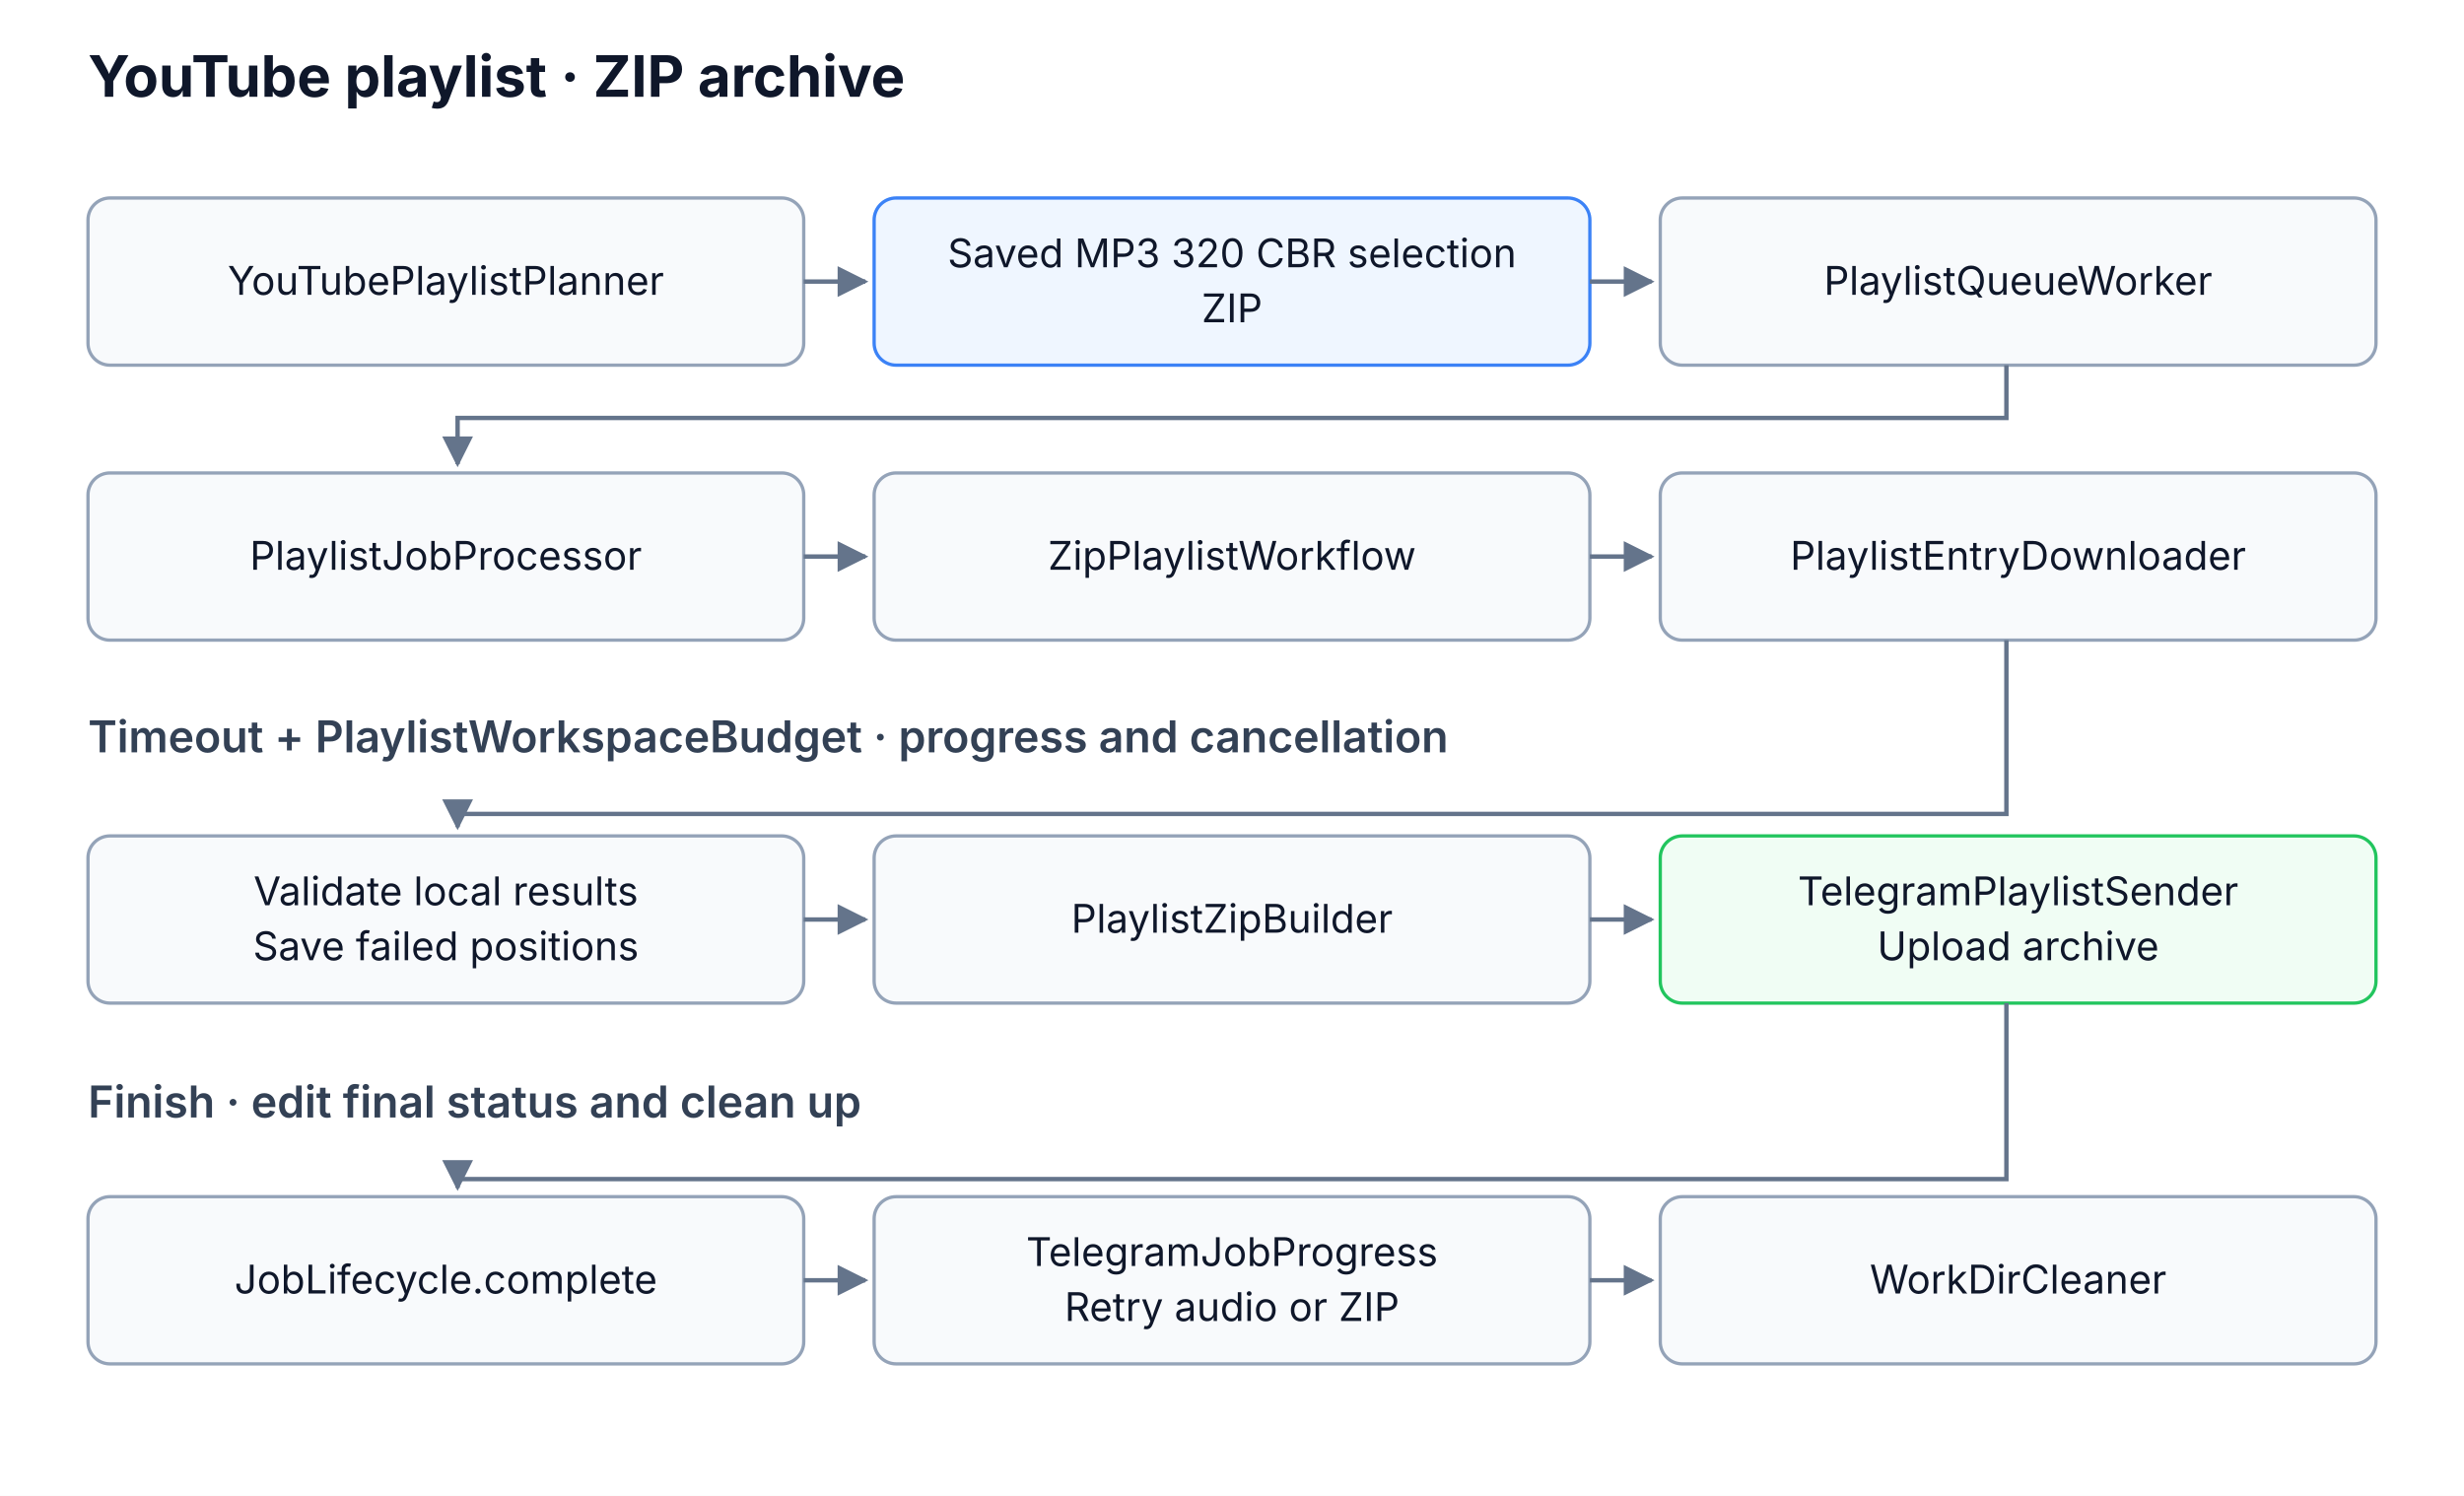
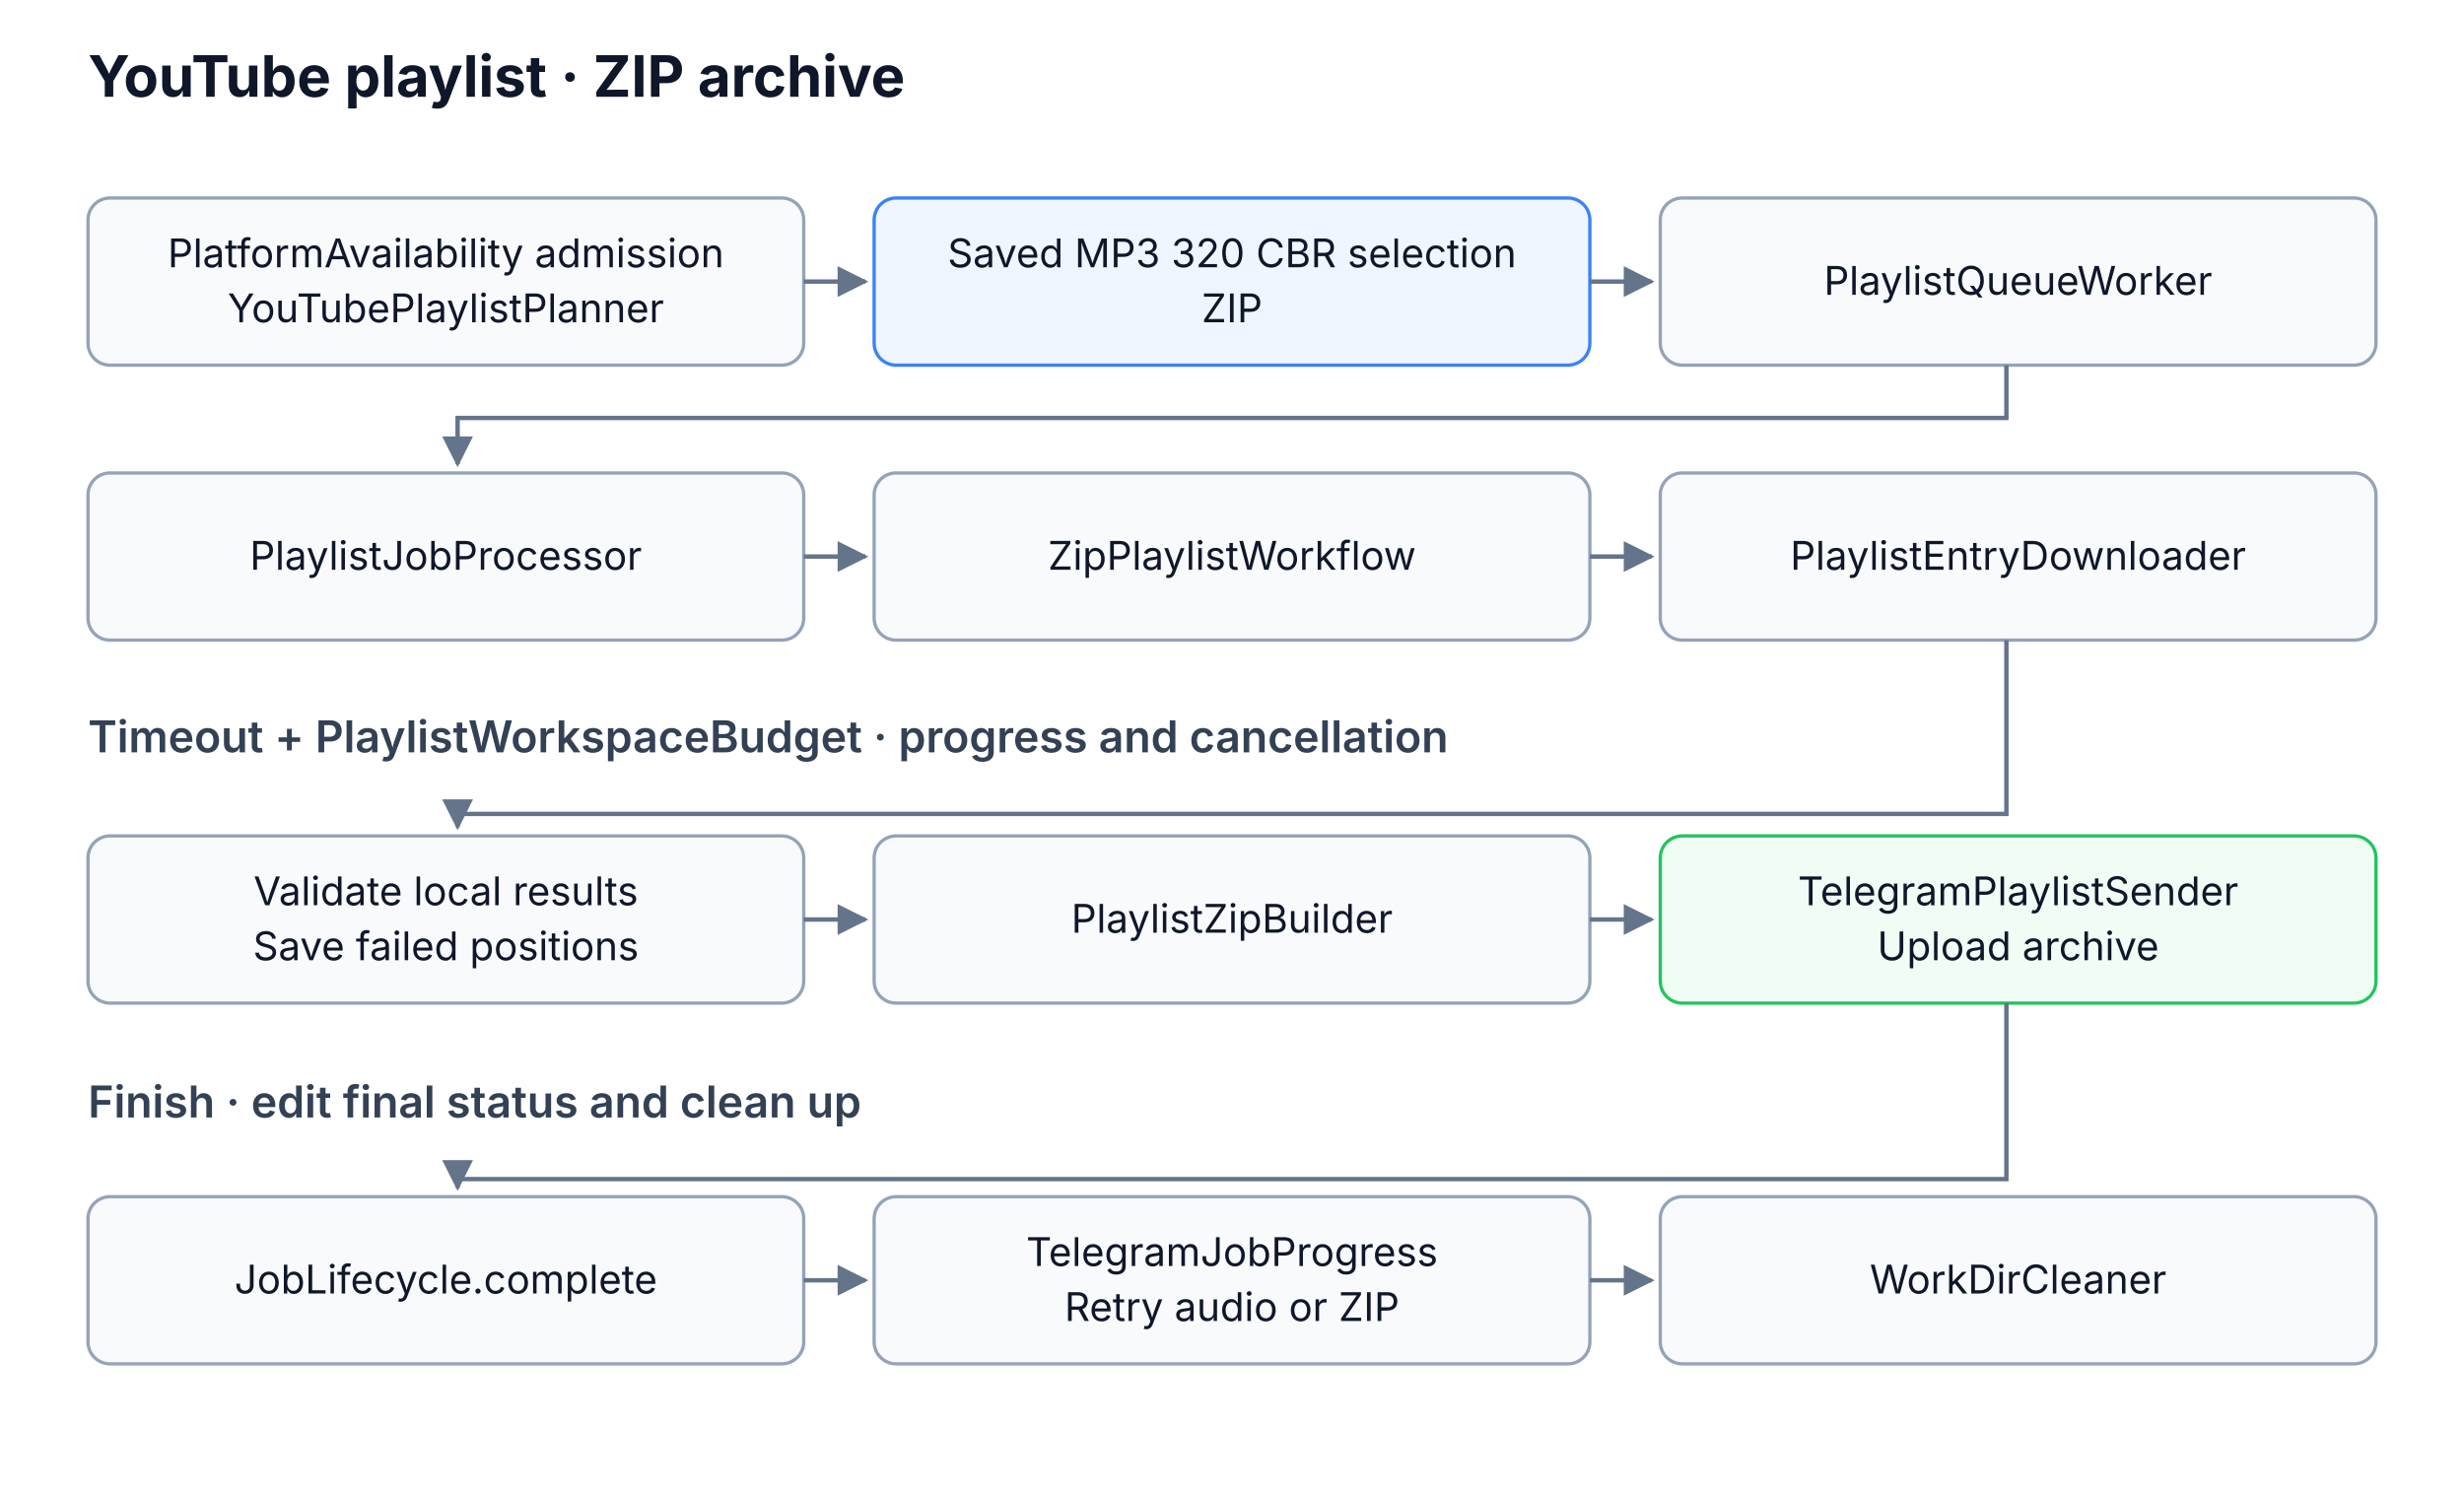
<svg xmlns="http://www.w3.org/2000/svg" width="1120" height="680" viewBox="0 0 1120 680" role="img" aria-labelledby="title description">
  <defs>
    <marker id="arrow" viewBox="0 0 10 10" refX="9" refY="5" markerWidth="7" markerHeight="7" orient="auto">
      <path d="M 0 0 L 10 5 L 0 10 z" fill="#64748b" />
    </marker>
    <style>
      text { font: 18px -apple-system, BlinkMacSystemFont, "Segoe UI", sans-serif; fill: #0f172a; }
      .title { font-size: 26px; font-weight: 700; }
      .stage { font-size: 20px; font-weight: 600; fill: #334155; }
      .box { fill: #f8fafc; stroke: #94a3b8; stroke-width: 1.5; }
      .store { fill: #eff6ff; stroke: #3b82f6; stroke-width: 1.5; }
      .external { fill: #f0fdf4; stroke: #22c55e; stroke-width: 1.5; }
      .arrow { fill: none; stroke: #64748b; stroke-width: 2; marker-end: url(#arrow); }
    </style>
  </defs>
  <rect width="1120" height="680" fill="#ffffff" />
  <text x="40" y="44" class="title">YouTube playlist · ZIP archive</text>
  <rect x="40.0" y="90" width="325.333" height="76" rx="10" class="box" />
-   <text x="202.667" y="134.0" text-anchor="middle">YouTubePlaylistPlanner</text>
+   <text x="202.667" y="121.5" text-anchor="middle">PlatformAvailability admission</text>
+   <text x="202.667" y="146.5" text-anchor="middle">YouTubePlaylistPlanner</text>
  <path d="M 365.333 128 H 393.333" class="arrow" />
  <rect x="397.333" y="90" width="325.333" height="76" rx="10" class="store" />
  <text x="560.0" y="121.5" text-anchor="middle">Saved MP3 320 CBR selection</text>
  <text x="560.0" y="146.5" text-anchor="middle">ZIP</text>
  <path d="M 722.667 128 H 750.667" class="arrow" />
  <rect x="754.667" y="90" width="325.333" height="76" rx="10" class="box" />
  <text x="917.333" y="134.0" text-anchor="middle">PlaylistQueueWorker</text>
  <path d="M 912 166 V 190 H 208 V 211" class="arrow" />
  <rect x="40.0" y="215" width="325.333" height="76" rx="10" class="box" />
  <text x="202.667" y="259.0" text-anchor="middle">PlaylistJobProcessor</text>
  <path d="M 365.333 253 H 393.333" class="arrow" />
  <rect x="397.333" y="215" width="325.333" height="76" rx="10" class="box" />
  <text x="560.0" y="259.0" text-anchor="middle">ZipPlaylistWorkflow</text>
  <path d="M 722.667 253 H 750.667" class="arrow" />
  <rect x="754.667" y="215" width="325.333" height="76" rx="10" class="box" />
  <text x="917.333" y="259.0" text-anchor="middle">PlaylistEntryDownloader</text>
  <path d="M 912 291 V 370 H 208 V 376" class="arrow" />
  <text x="40" y="342" class="stage">Timeout + PlaylistWorkspaceBudget · progress and cancellation</text>
  <rect x="40.0" y="380" width="325.333" height="76" rx="10" class="box" />
  <text x="202.667" y="411.5" text-anchor="middle">Validate local results</text>
  <text x="202.667" y="436.5" text-anchor="middle">Save failed positions</text>
  <path d="M 365.333 418 H 393.333" class="arrow" />
  <rect x="397.333" y="380" width="325.333" height="76" rx="10" class="box" />
  <text x="560.0" y="424.0" text-anchor="middle">PlaylistZipBuilder</text>
  <path d="M 722.667 418 H 750.667" class="arrow" />
  <rect x="754.667" y="380" width="325.333" height="76" rx="10" class="external" />
  <text x="917.333" y="411.5" text-anchor="middle">TelegramPlaylistSender</text>
  <text x="917.333" y="436.5" text-anchor="middle">Upload archive</text>
  <path d="M 912 456 V 536 H 208 V 540" class="arrow" />
  <text x="40" y="508" class="stage">Finish · edit final status and clean up</text>
  <rect x="40.0" y="544" width="325.333" height="76" rx="10" class="box" />
  <text x="202.667" y="588.0" text-anchor="middle">JobLifecycle.complete</text>
  <path d="M 365.333 582 H 393.333" class="arrow" />
  <rect x="397.333" y="544" width="325.333" height="76" rx="10" class="box" />
  <text x="560.0" y="575.5" text-anchor="middle">TelegramJobProgress</text>
  <text x="560.0" y="600.5" text-anchor="middle">Retry audio or ZIP</text>
  <path d="M 722.667 582 H 750.667" class="arrow" />
  <rect x="754.667" y="544" width="325.333" height="76" rx="10" class="box" />
  <text x="917.333" y="588.0" text-anchor="middle">WorkDirCleaner</text>
</svg>
